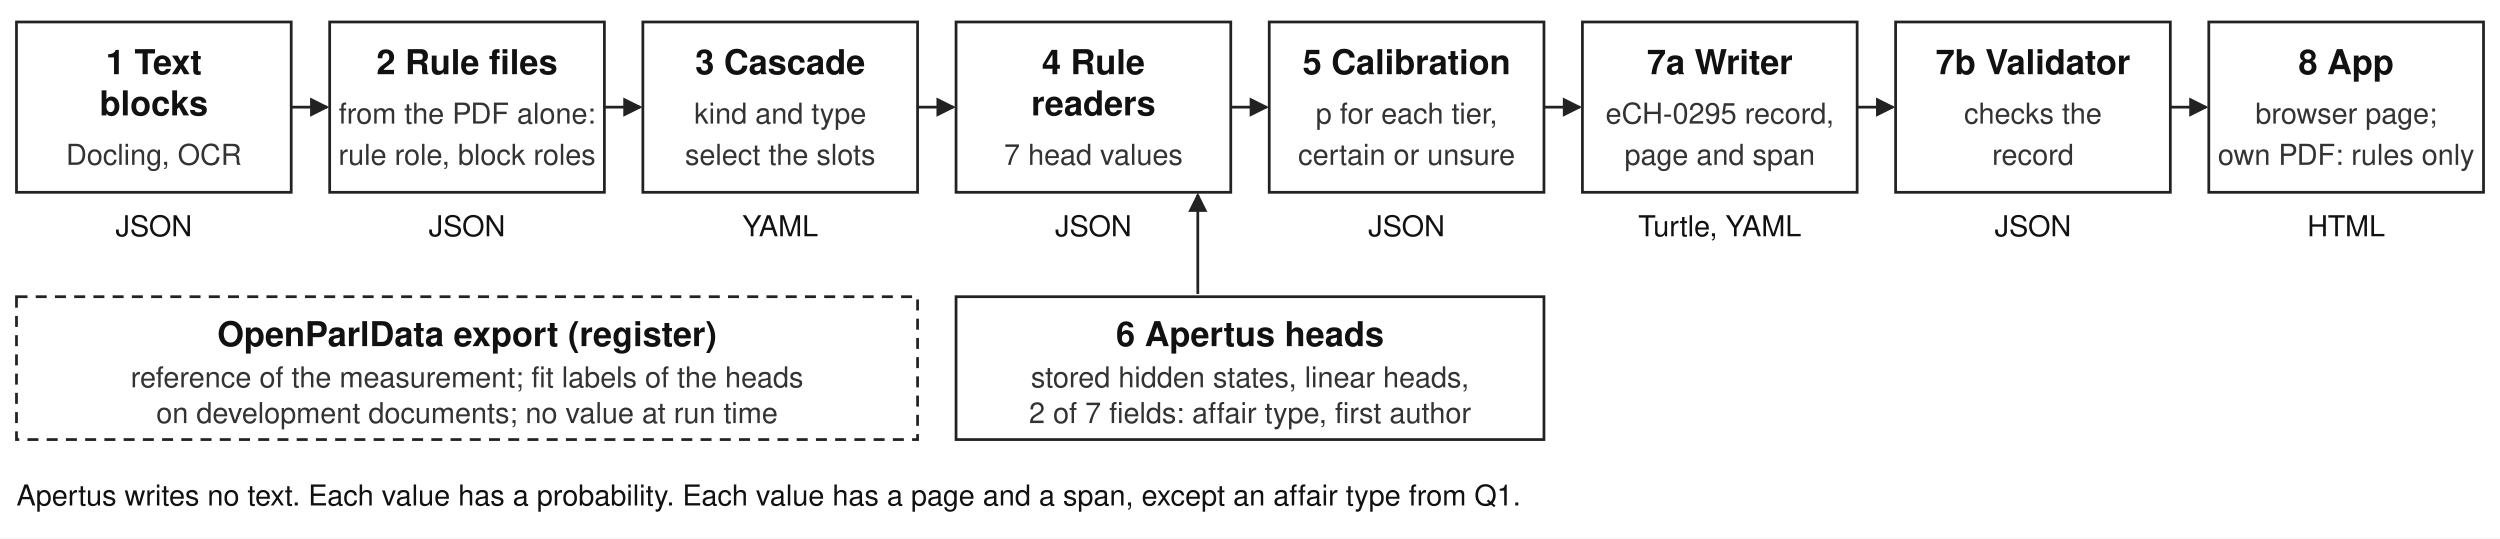
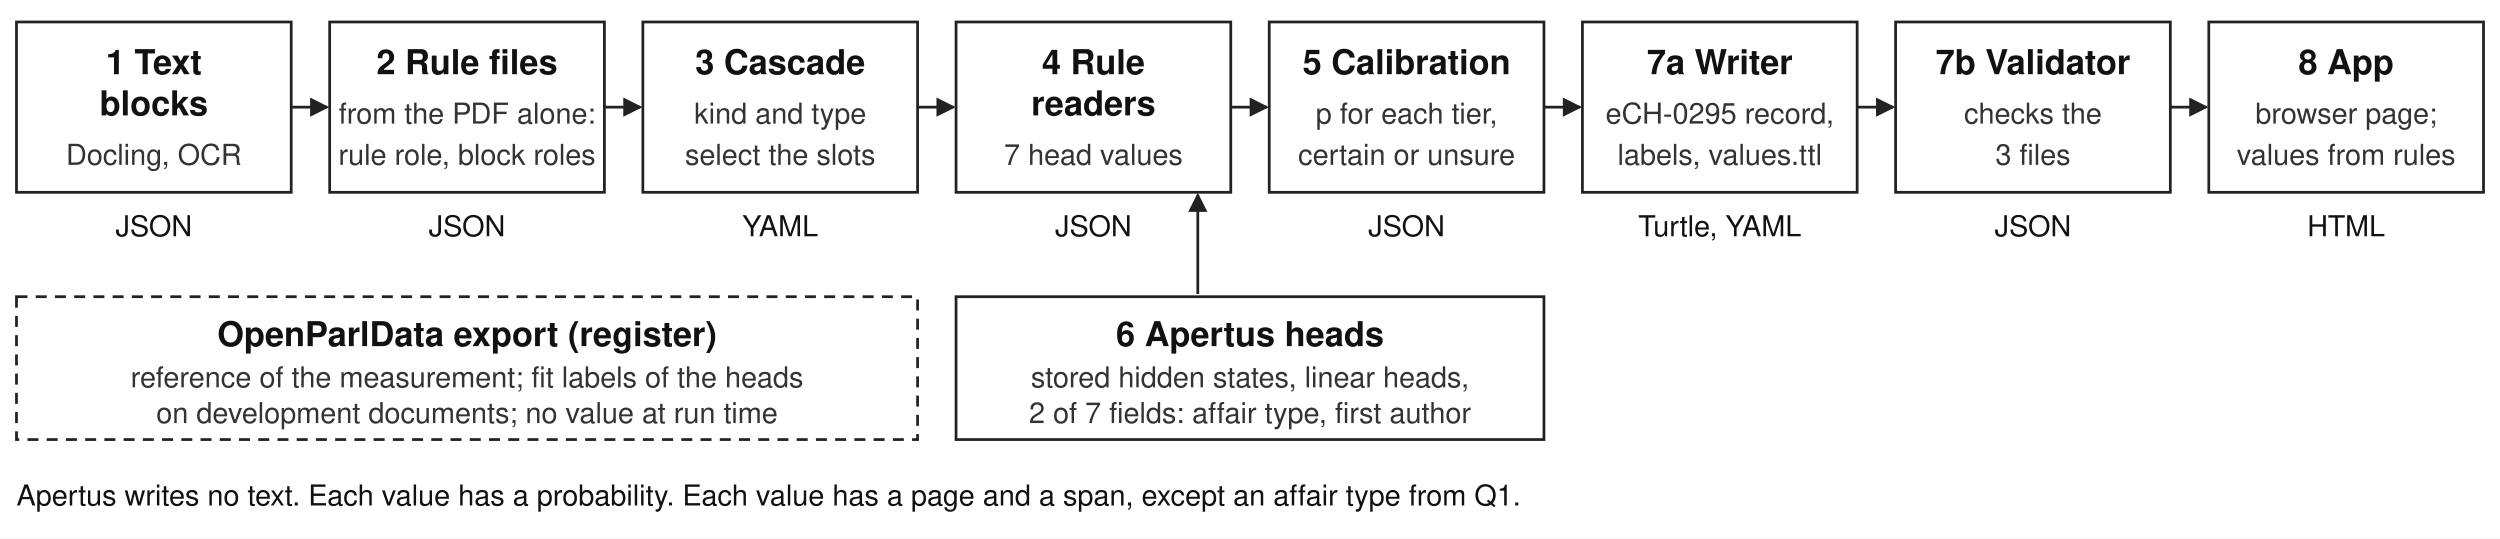
<svg xmlns="http://www.w3.org/2000/svg" viewBox="0 0 910 196" width="910" height="196" role="img" aria-labelledby="t d" font-family="Helvetica Neue, Helvetica, Arial, sans-serif">
  <defs>
    <marker id="a" viewBox="0 0 8 8" refX="7" refY="4" markerWidth="7" markerHeight="7" orient="auto">
      <path d="M0,0 L8,4 L0,8 z" fill="#222" />
    </marker>
  </defs>
  <rect x="0" y="0" width="910" height="196" fill="#fff" />
  <rect x="6" y="8" width="100" height="62" fill="#fff" stroke="#222" stroke-width="1" />
  <text x="56.0" y="27" text-anchor="middle" font-size="12.5" font-weight="bold" fill="#111">1 Text</text>
  <text x="56.0" y="42" text-anchor="middle" font-size="12.5" font-weight="bold" fill="#111">blocks</text>
  <text x="56.0" y="60" text-anchor="middle" font-size="10.5" fill="#333">Docling, OCR</text>
  <text x="56.0" y="86" text-anchor="middle" font-size="10.5" fill="#111">JSON</text>
  <line x1="106" y1="39.0" x2="119" y2="39.0" stroke="#222" stroke-width="1" marker-end="url(#a)" />
  <rect x="120" y="8" width="100" height="62" fill="#fff" stroke="#222" stroke-width="1" />
  <text x="170.0" y="27" text-anchor="middle" font-size="12.5" font-weight="bold" fill="#111">2 Rule files</text>
  <text x="170.0" y="45" text-anchor="middle" font-size="10.5" fill="#333">from the PDF alone:</text>
  <text x="170.0" y="60" text-anchor="middle" font-size="10.5" fill="#333">rule role, block roles</text>
  <text x="170.0" y="86" text-anchor="middle" font-size="10.5" fill="#111">JSON</text>
  <line x1="220" y1="39.0" x2="233" y2="39.0" stroke="#222" stroke-width="1" marker-end="url(#a)" />
  <rect x="234" y="8" width="100" height="62" fill="#fff" stroke="#222" stroke-width="1" />
  <text x="284.0" y="27" text-anchor="middle" font-size="12.5" font-weight="bold" fill="#111">3 Cascade</text>
  <text x="284.0" y="45" text-anchor="middle" font-size="10.5" fill="#333">kind and type</text>
  <text x="284.0" y="60" text-anchor="middle" font-size="10.5" fill="#333">select the slots</text>
  <text x="284.0" y="86" text-anchor="middle" font-size="10.5" fill="#111">YAML</text>
  <line x1="334" y1="39.0" x2="347" y2="39.0" stroke="#222" stroke-width="1" marker-end="url(#a)" />
  <rect x="348" y="8" width="100" height="62" fill="#fff" stroke="#222" stroke-width="1" />
  <text x="398.0" y="27" text-anchor="middle" font-size="12.5" font-weight="bold" fill="#111">4 Rule</text>
  <text x="398.0" y="42" text-anchor="middle" font-size="12.5" font-weight="bold" fill="#111">readers</text>
  <text x="398.0" y="60" text-anchor="middle" font-size="10.5" fill="#333">7 head values</text>
  <text x="398.0" y="86" text-anchor="middle" font-size="10.5" fill="#111">JSON</text>
  <line x1="448" y1="39.0" x2="461" y2="39.0" stroke="#222" stroke-width="1" marker-end="url(#a)" />
  <rect x="462" y="8" width="100" height="62" fill="#fff" stroke="#222" stroke-width="1" />
  <text x="512.0" y="27" text-anchor="middle" font-size="12.5" font-weight="bold" fill="#111">5 Calibration</text>
  <text x="512.0" y="45" text-anchor="middle" font-size="10.5" fill="#333">p for each tier,</text>
  <text x="512.0" y="60" text-anchor="middle" font-size="10.5" fill="#333">certain or unsure</text>
  <text x="512.0" y="86" text-anchor="middle" font-size="10.5" fill="#111">JSON</text>
  <line x1="562" y1="39.0" x2="575" y2="39.0" stroke="#222" stroke-width="1" marker-end="url(#a)" />
  <rect x="576" y="8" width="100" height="62" fill="#fff" stroke="#222" stroke-width="1" />
  <text x="626.0" y="27" text-anchor="middle" font-size="12.5" font-weight="bold" fill="#111">7a Writer</text>
  <text x="626.0" y="45" text-anchor="middle" font-size="10.5" fill="#333">eCH-0295 record,</text>
-   <text x="626.0" y="60" text-anchor="middle" font-size="10.5" fill="#333">page and span</text>
+   <text x="626.0" y="60" text-anchor="middle" font-size="10.5" fill="#333">labels, values.ttl</text>
  <text x="626.0" y="86" text-anchor="middle" font-size="10.5" fill="#111">Turtle, YAML</text>
  <line x1="676" y1="39.0" x2="689" y2="39.0" stroke="#222" stroke-width="1" marker-end="url(#a)" />
  <rect x="690" y="8" width="100" height="62" fill="#fff" stroke="#222" stroke-width="1" />
  <text x="740.0" y="27" text-anchor="middle" font-size="12.5" font-weight="bold" fill="#111">7b Validator</text>
  <text x="740.0" y="45" text-anchor="middle" font-size="10.5" fill="#333">checks the</text>
-   <text x="740.0" y="60" text-anchor="middle" font-size="10.5" fill="#333">record</text>
+   <text x="740.0" y="60" text-anchor="middle" font-size="10.5" fill="#333">3 files</text>
  <text x="740.0" y="86" text-anchor="middle" font-size="10.5" fill="#111">JSON</text>
  <line x1="790" y1="39.0" x2="803" y2="39.0" stroke="#222" stroke-width="1" marker-end="url(#a)" />
  <rect x="804" y="8" width="100" height="62" fill="#fff" stroke="#222" stroke-width="1" />
  <text x="854.0" y="27" text-anchor="middle" font-size="12.5" font-weight="bold" fill="#111">8 App</text>
  <text x="854.0" y="45" text-anchor="middle" font-size="10.5" fill="#333">browser page;</text>
-   <text x="854.0" y="60" text-anchor="middle" font-size="10.5" fill="#333">own PDF: rules only</text>
+   <text x="854.0" y="60" text-anchor="middle" font-size="10.5" fill="#333">values from rules</text>
  <text x="854.0" y="86" text-anchor="middle" font-size="10.5" fill="#111">HTML</text>
  <rect x="348" y="108" width="214" height="52" fill="#fff" stroke="#222" stroke-width="1" />
  <text x="455.0" y="126" text-anchor="middle" font-size="12.5" font-weight="bold" fill="#111">6 Apertus heads</text>
  <text x="455.0" y="141" text-anchor="middle" font-size="10.5" fill="#333">stored hidden states, linear heads,</text>
  <text x="455.0" y="154" text-anchor="middle" font-size="10.5" fill="#333">2 of 7 fields: affair type, first author</text>
  <line x1="436" y1="107" x2="436" y2="71" stroke="#222" stroke-width="1" marker-end="url(#a)" />
  <rect x="6" y="108" width="328" height="52" fill="#fff" stroke="#222" stroke-width="1" stroke-dasharray="4 3" />
  <text x="170.0" y="126" text-anchor="middle" font-size="12.5" font-weight="bold" fill="#111">OpenParlData export (register)</text>
  <text x="170.0" y="141" text-anchor="middle" font-size="10.5" fill="#333">reference of the measurement; fit labels of the heads</text>
  <text x="170.0" y="154" text-anchor="middle" font-size="10.5" fill="#333">on development documents; no value at run time</text>
  <text x="6" y="184" font-size="10.5" fill="#111">Apertus writes no text. Each value has a probability. Each value has a page and a span, except an affair type from Q1.</text>
</svg>
